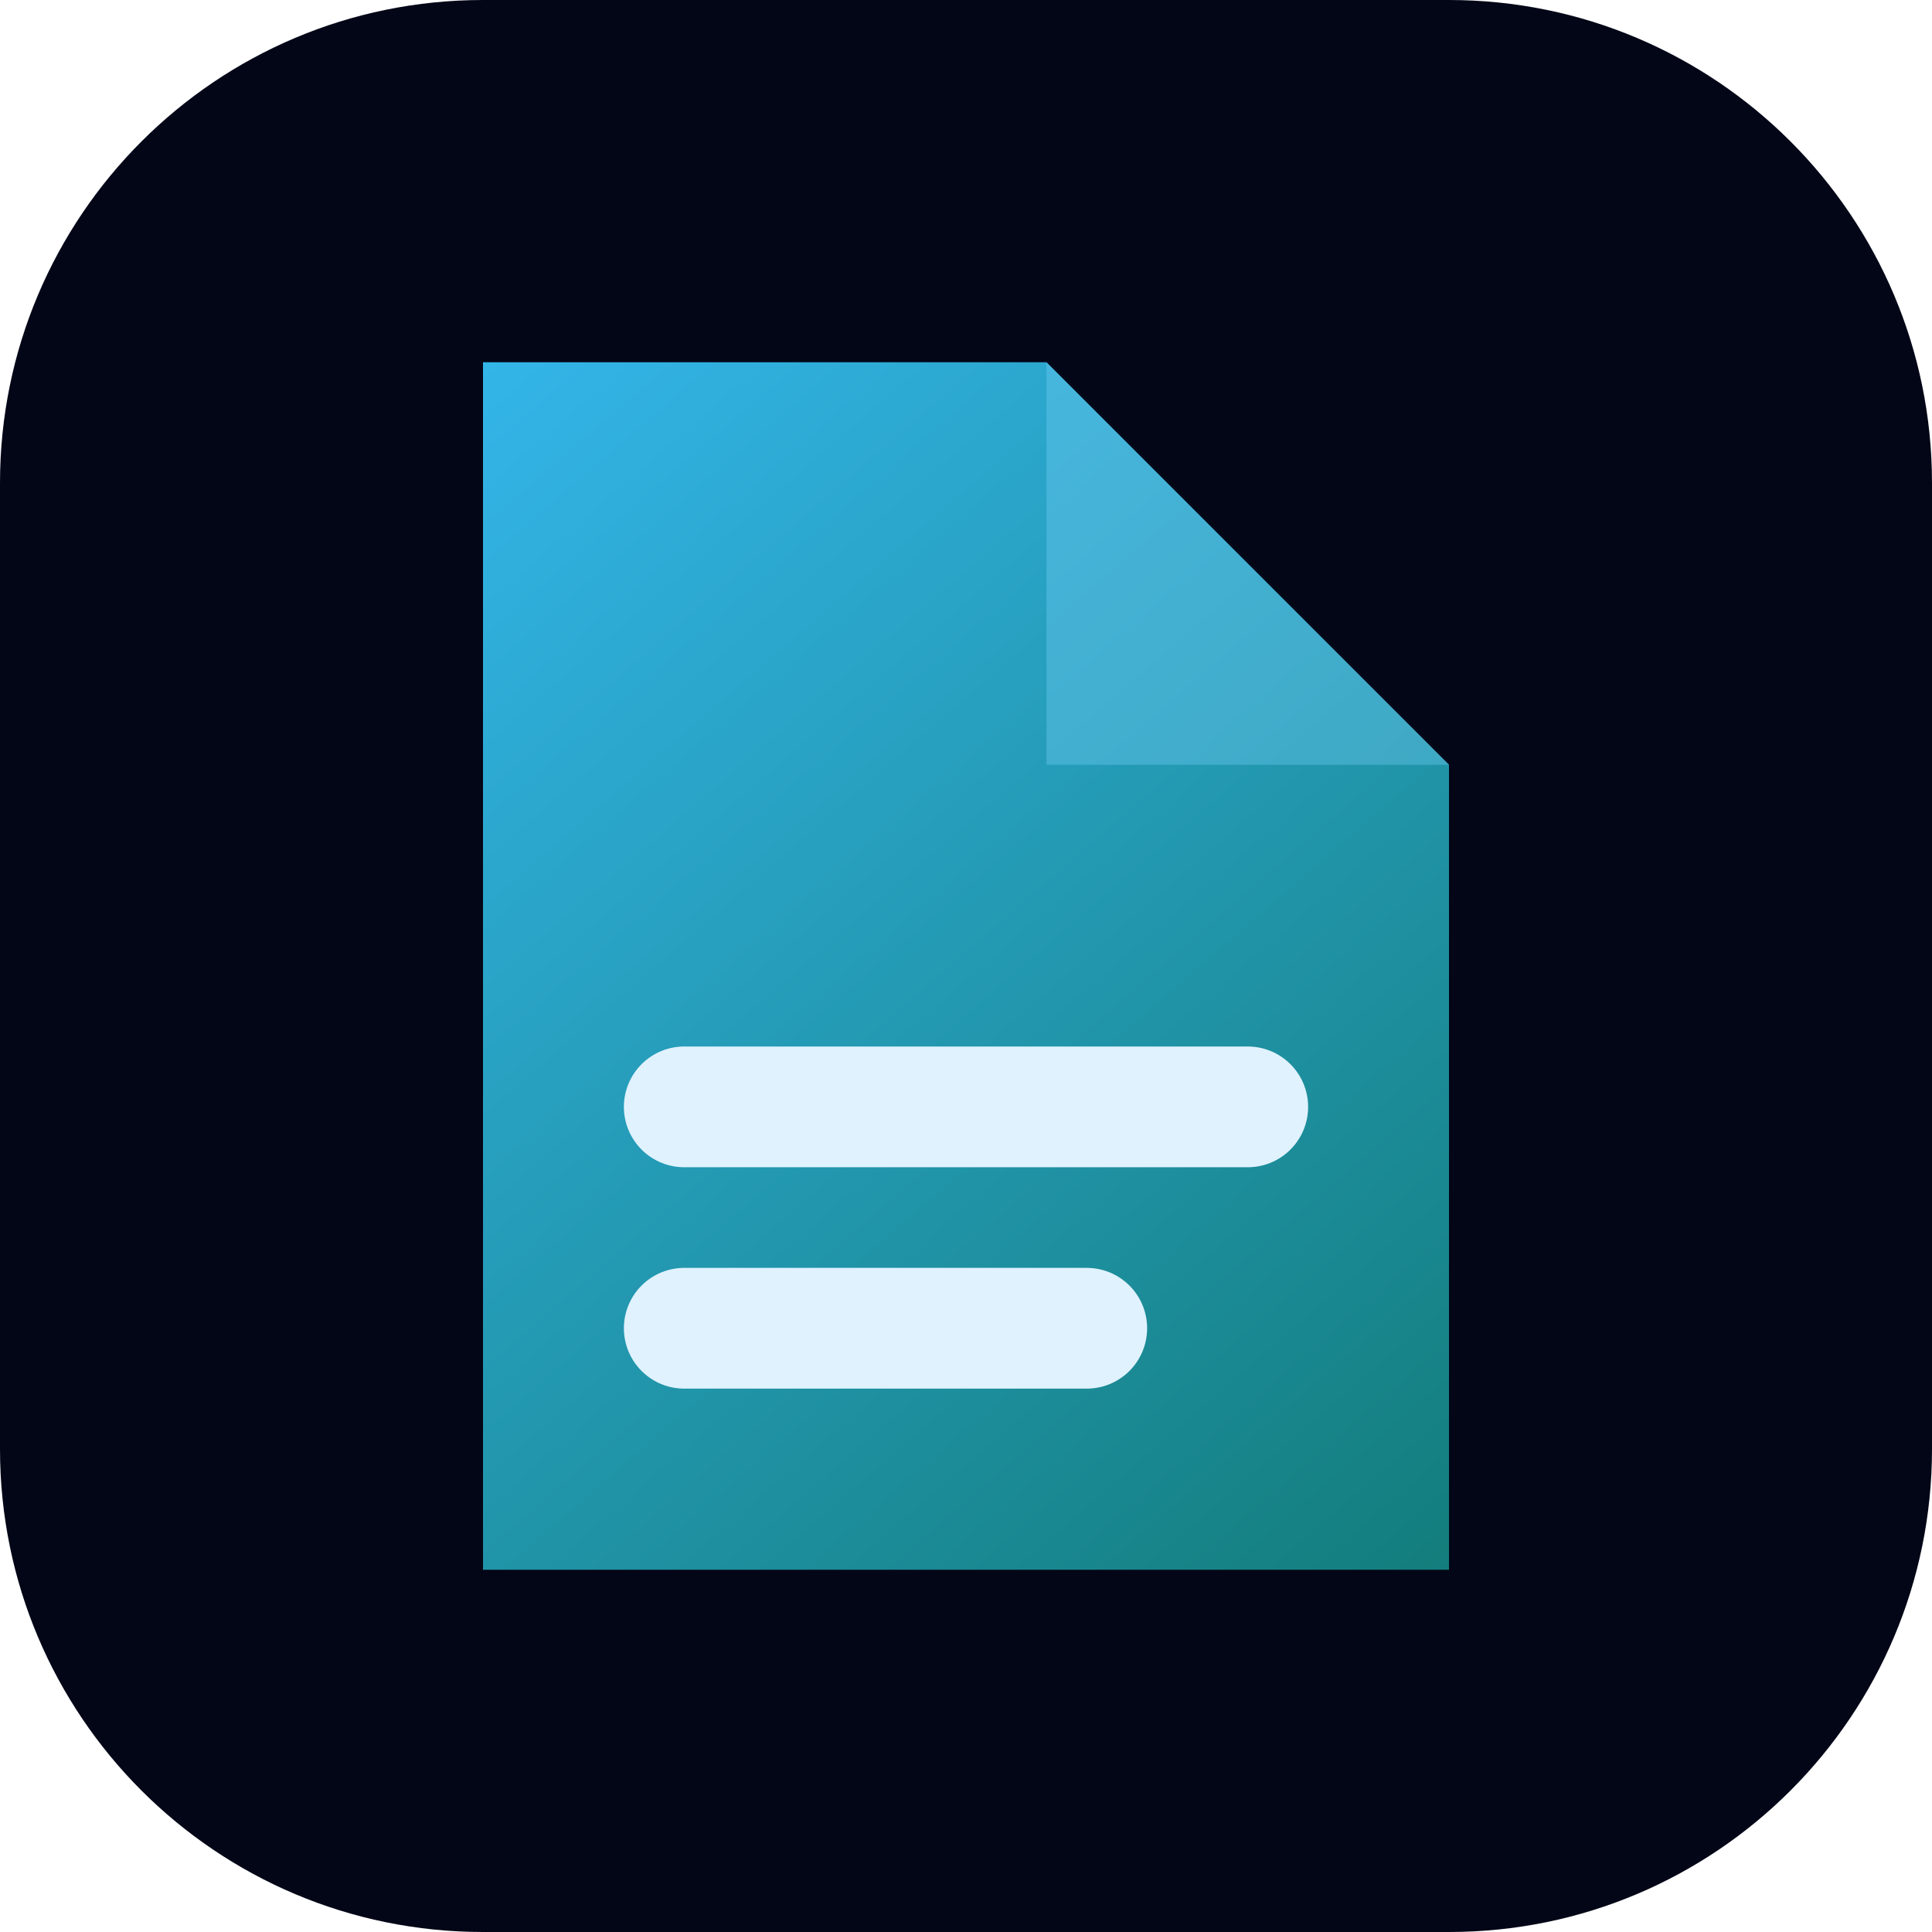
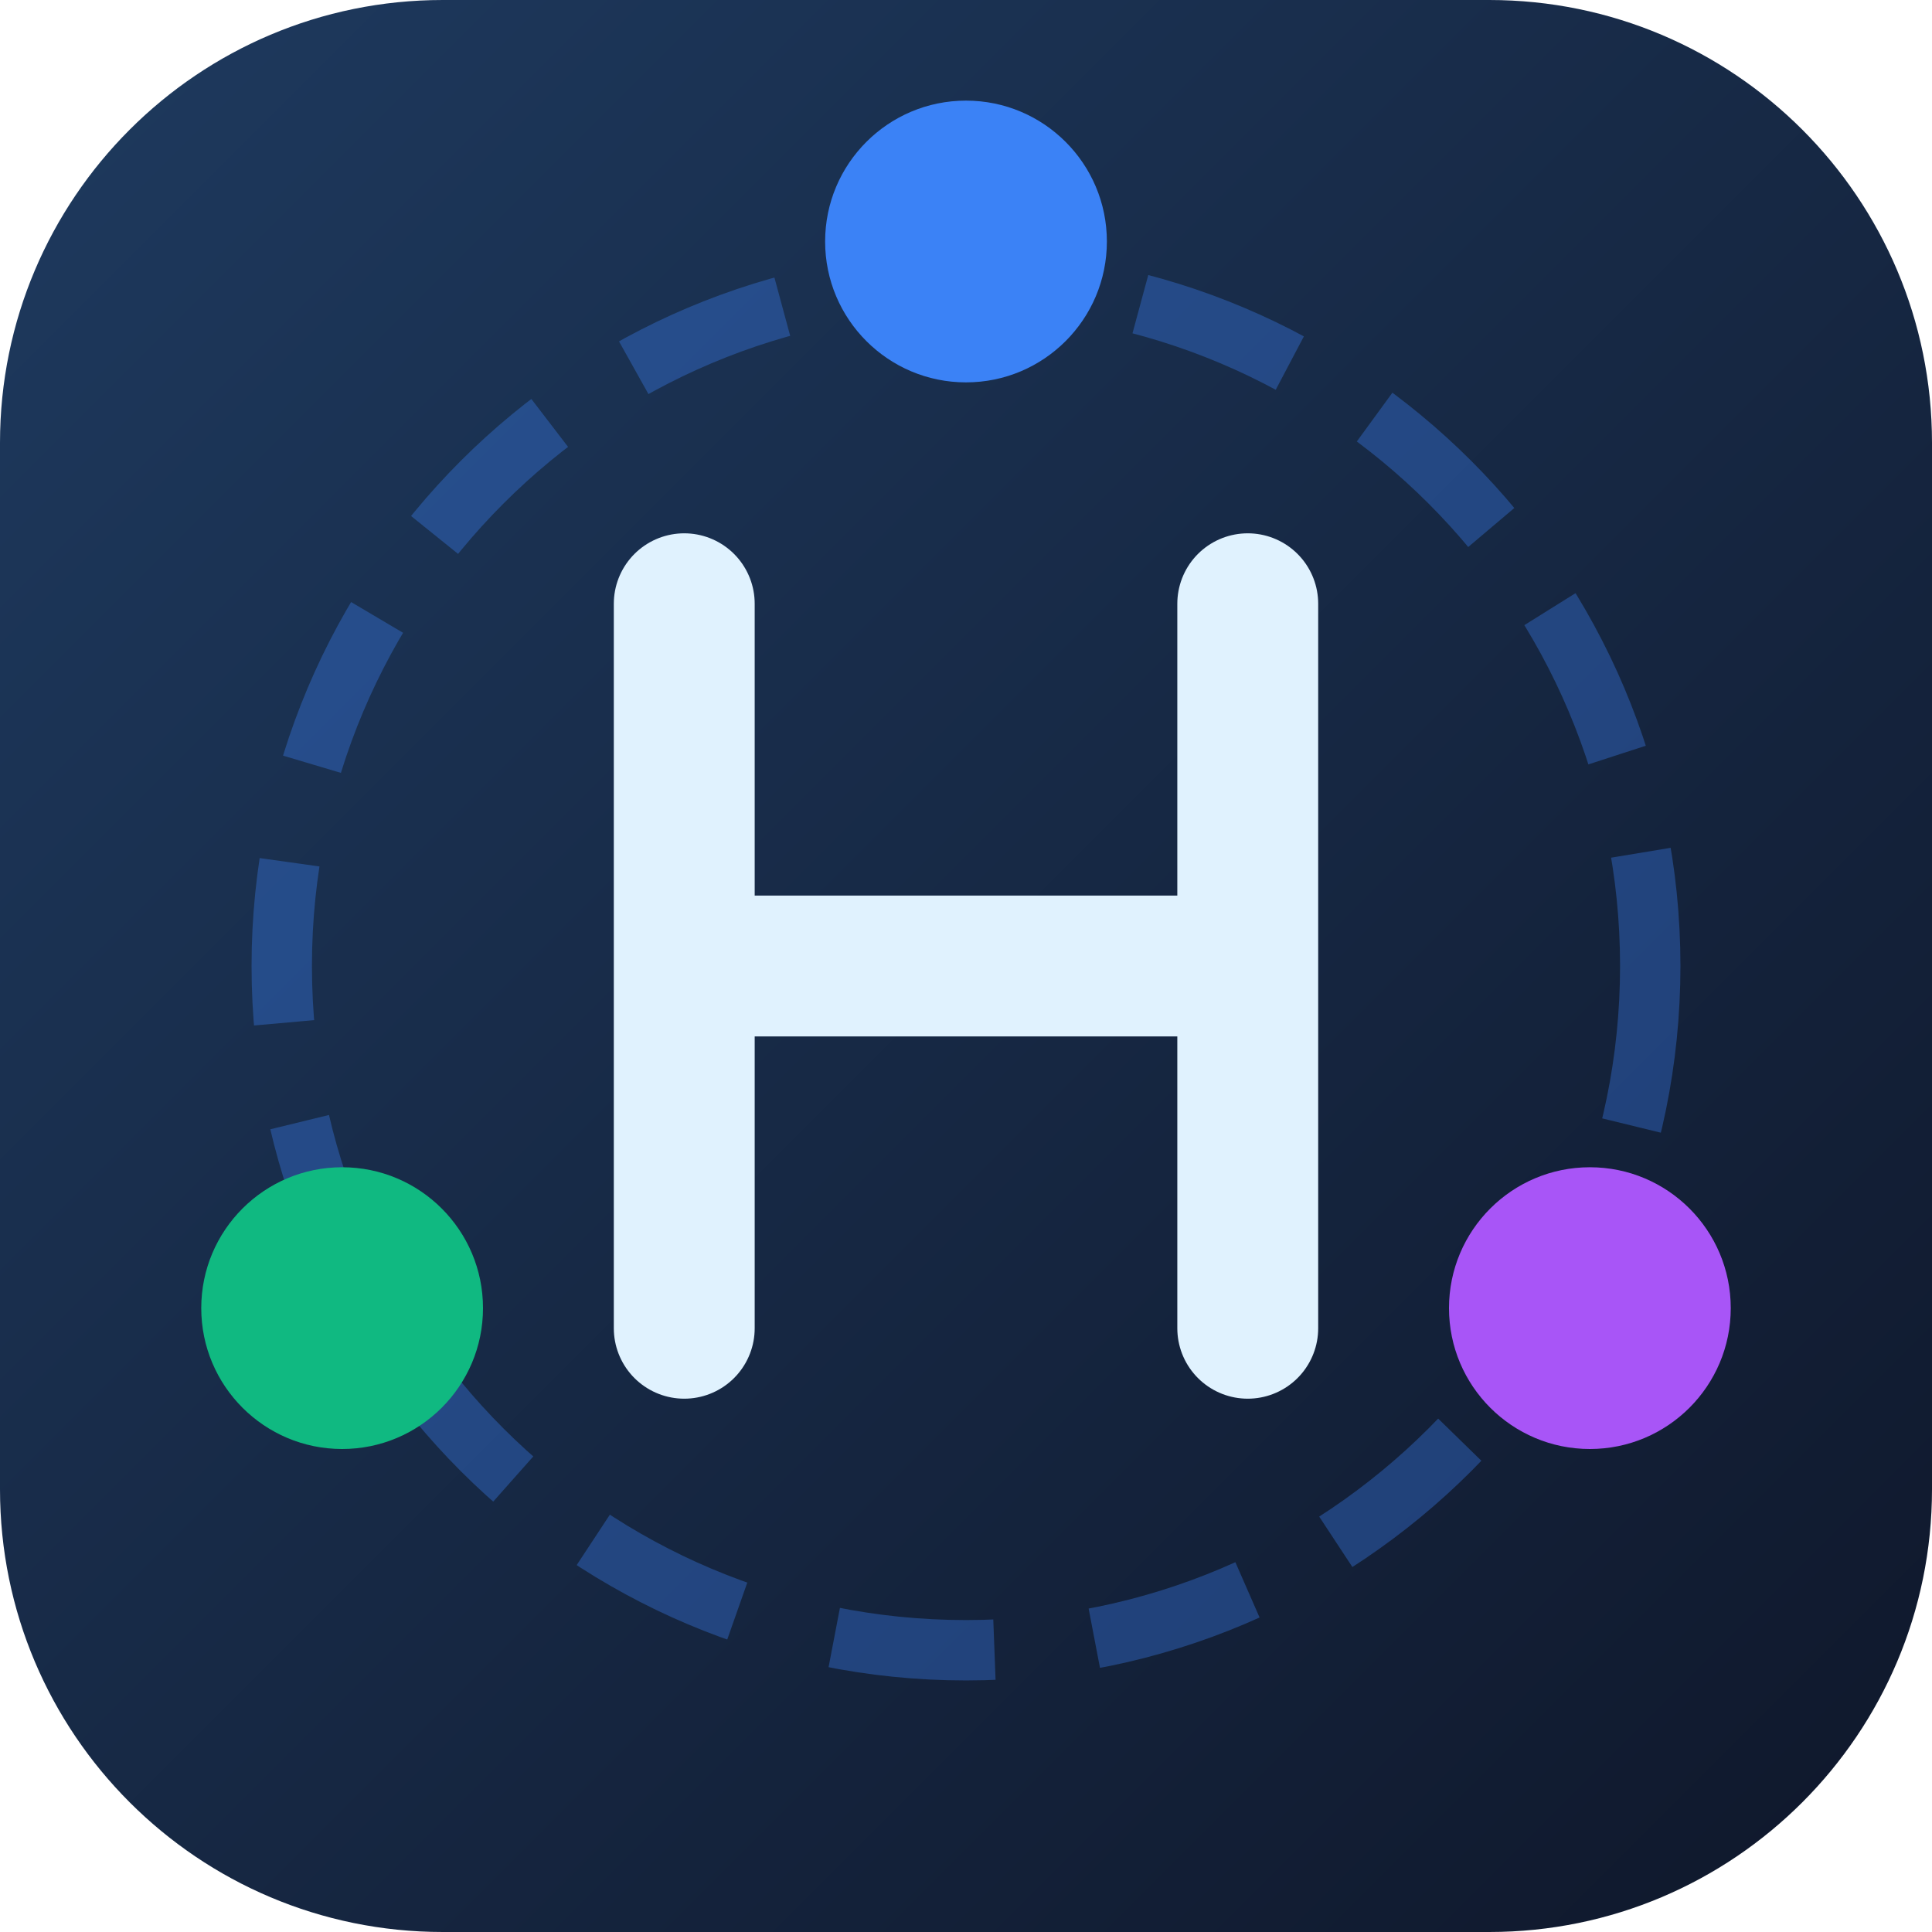
<svg xmlns="http://www.w3.org/2000/svg" viewBox="0 0 96 96" fill="none">
  <defs>
-     <linearGradient id="docs-gradient" x1="14" y1="12" x2="78" y2="86" gradientUnits="userSpaceOnUse">
-       <stop stop-color="#38BDF8" />
-       <stop offset="1" stop-color="#0F766E" />
+     <linearGradient id="bg" x1="0" y1="0" x2="96" y2="96" gradientUnits="userSpaceOnUse">
+       <stop stop-color="#1e3a5f" />
+       <stop offset="1" stop-color="#0f172a" />
    </linearGradient>
  </defs>
-   <rect width="96" height="96" rx="24" fill="#020617" />
-   <path d="M24 18h28l20 20v40H24z" fill="url(#docs-gradient)" />
-   <path d="M52 18v20h20" fill="#7DD3FC" fill-opacity=".34" />
-   <path d="M34 55h28M34 66h20" stroke="#E0F2FE" stroke-linecap="round" stroke-width="6" />
+   <rect width="96" height="96" rx="22" fill="url(#bg)" />
+   <circle cx="48" cy="48" r="34" stroke="#3b82f6" stroke-width="3" stroke-dasharray="8 5" opacity=".35" />
+   <path d="M34 30v36M62 30v36M34 48h28" stroke="#e0f2fe" stroke-width="7" stroke-linecap="round" />
+   <circle cx="48" cy="12" r="7" fill="#3b82f6" />
+   <circle cx="79" cy="65" r="7" fill="#a855f7" />
+   <circle cx="17" cy="65" r="7" fill="#10b981" />
</svg>
